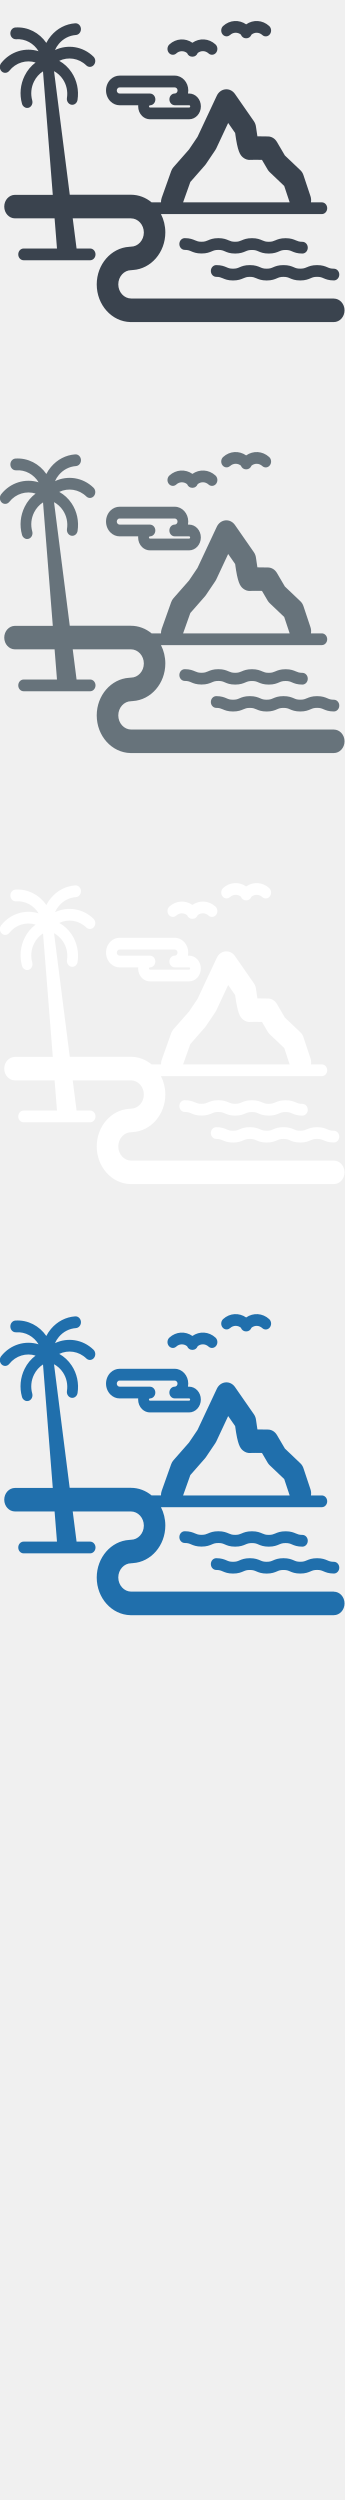
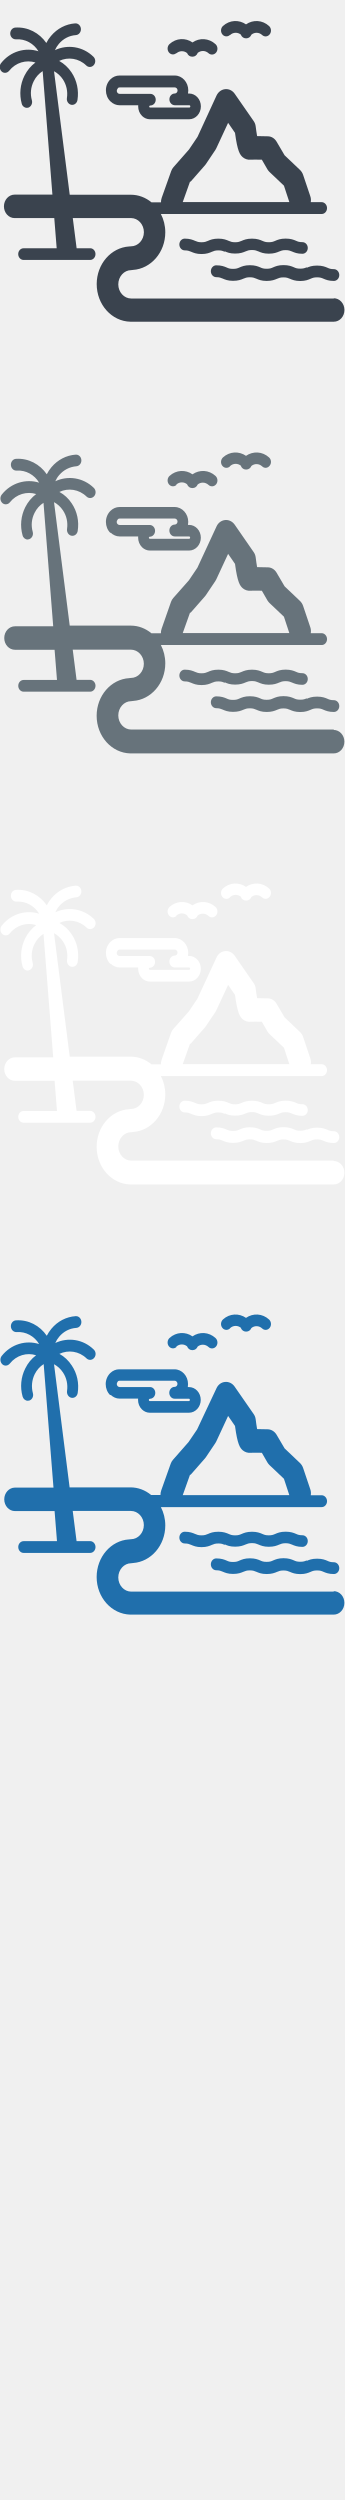
<svg xmlns="http://www.w3.org/2000/svg" width="32" height="232" viewBox="0 0 32 232">
  <g fill="none">
-     <path d="M30.985 147.702h-18.81c-.66 0-1.198-.59-1.198-1.313s.538-1.317 1.198-1.317l.164-.015c1.67-.105 3.003-1.63 3.003-3.49 0-.616-.147-1.196-.405-1.7h14.93c.274 0 .497-.244.497-.545 0-.3-.223-.545-.498-.545h-1.01c.03-.184.02-.38-.044-.57l-.654-1.96c-.058-.176-.155-.33-.283-.45l-1.437-1.37-.74-1.26c-.18-.308-.487-.497-.82-.503l-.99-.013c-.045-.265-.092-.584-.13-.885-.022-.19-.09-.367-.194-.518l-1.76-2.535c-.21-.3-.54-.46-.88-.427-.344.034-.645.256-.8.59l-1.794 3.822-.792 1.173-1.442 1.643c-.09.103-.163.225-.21.36l-.88 2.476c-.05.14-.07.283-.068.424h-.872c-.534-.442-1.2-.704-1.92-.704h-5.68L5.012 126.6c.328.176.61.433.828.76.335.505.467 1.117.373 1.725-.046.297.137.578.408.63l.087.007c.238 0 .45-.188.49-.455.14-.9-.056-1.805-.548-2.548-.305-.46-.698-.825-1.153-1.078.82-.39 1.817-.255 2.514.425.205.2.52.18.703-.043.184-.225.166-.57-.04-.77-.99-.966-2.406-1.16-3.572-.61.09-.206.21-.4.36-.577.406-.484.97-.775 1.584-.818.275-.02.483-.28.466-.58-.02-.3-.257-.528-.53-.51-.873.06-1.673.478-2.254 1.17-.17.2-.312.42-.43.65-.64-.932-1.704-1.51-2.873-1.43-.273.02-.48.28-.464.58.016.3.25.527.53.51.87-.062 1.656.394 2.086 1.114-1.22-.383-2.6.007-3.47 1.103-.18.227-.16.572.048.77.094.09.21.133.326.133.14 0 .278-.063.377-.187.61-.77 1.584-1.044 2.443-.772-.42.316-.77.73-1.016 1.23-.4.807-.49 1.73-.246 2.6.065.238.263.39.476.39l.146-.02c.262-.087.41-.39.33-.68-.164-.59-.104-1.214.17-1.762.193-.39.48-.71.83-.935l.907 11.46H1.39c-.55 0-.996.488-.996 1.09 0 .603.446 1.092.996 1.092h3.676l.222 2.798H2.192c-.275 0-.498.244-.498.545 0 .3.223.545.498.545h6.173c.275 0 .498-.244.498-.545 0-.3-.223-.545-.498-.545h-1.26l-.356-2.798h5.4c.66 0 1.2.59 1.2 1.313s-.54 1.313-1.2 1.313l-.165.016c-1.674.105-3.007 1.63-3.007 3.49 0 1.903 1.397 3.456 3.13 3.493h18.87c.55 0 .996-.488.996-1.09 0-.603-.446-1.09-.996-1.09zm-13.31-10.828l1.348-1.537.083-.108.878-1.305.085-.15 1.105-2.363.647.93c.23 1.73.46 2.047.73 2.272.214.177.476.256.74.223.12-.01.553-.008 1.02 0l.527.9c.05.087.114.166.185.234l1.352 1.287.506 1.52h-9.89l.678-1.907zm3.187 6.447c.213.095.477.208.96.208s.75-.113.962-.204c.176-.074.303-.128.6-.128s.422.054.598.13c.213.09.477.203.96.203s.75-.114.962-.205c.176-.074.303-.128.6-.128s.422.054.598.13c.213.09.477.203.96.203.276 0 .5-.245.5-.546 0-.3-.224-.545-.5-.545-.295 0-.422-.056-.598-.13-.213-.09-.477-.205-.96-.205s-.75.113-.962.204c-.176.073-.303.13-.6.13s-.422-.057-.598-.13c-.213-.09-.477-.206-.96-.206s-.75.113-.962.204c-.176.073-.303.13-.6.13s-.422-.057-.598-.13c-.213-.09-.477-.206-.96-.206s-.75.113-.962.204c-.176.074-.303.13-.6.13s-.422-.056-.598-.13c-.213-.09-.477-.205-.96-.205-.276 0-.5.245-.5.546 0 .3.224.545.5.545.295 0 .422.055.598.13.213.09.477.204.96.204s.75-.113.962-.204c.176-.074.303-.128.6-.128s.422.054.598.13zm7.603 1.48c-.176.078-.303.13-.6.13s-.422-.052-.598-.13c-.213-.09-.477-.2-.96-.2s-.75.112-.962.203c-.176.076-.303.13-.6.13s-.422-.054-.598-.13c-.212-.09-.477-.203-.96-.203s-.75.112-.962.203c-.176.076-.303.13-.6.13s-.422-.054-.598-.13c-.213-.09-.477-.203-.96-.203-.276 0-.5.244-.5.545 0 .302.224.546.5.546.295 0 .422.056.598.13.212.09.477.205.96.205s.75-.113.962-.204c.176-.074.303-.13.6-.13s.422.056.598.13c.213.09.477.205.96.205s.75-.114.962-.205c.176-.076.303-.13.6-.13s.422.054.598.13c.213.09.477.203.96.203s.75-.115.962-.206c.176-.075.303-.13.6-.13s.422.055.598.13c.213.09.477.204.96.204.276 0 .5-.243.5-.544 0-.3-.224-.545-.5-.545-.295 0-.422-.054-.598-.13-.213-.09-.477-.203-.96-.203s-.75.113-.962.204zm-7.113-21.553c.293-.27.71-.274 1.007-.034l.005.024c.082.192.258.315.45.315h.06c.194 0 .37-.123.452-.315l.01-.023c.294-.24.712-.235 1.005.035.21.193.525.163.7-.068.178-.23.15-.575-.06-.768-.62-.57-1.49-.607-2.138-.153-.648-.453-1.518-.42-2.137.15-.21.194-.237.538-.06.768.177.23.49.26.7.067zm-4.995 1.716c.293-.27.71-.272 1.007-.033l.01.022c.08.19.257.314.45.314h.06c.194 0 .37-.123.45-.315l.01-.023c.296-.24.713-.235 1.007.034.21.194.528.164.705-.067.177-.23.15-.575-.06-.768-.62-.57-1.49-.606-2.14-.152-.647-.453-1.517-.418-2.136.152-.21.194-.24.538-.06.768.175.23.49.26.7.067zm-6.088 4.465c.23.222.52.344.825.344h1.73l-.006.104c0 .342.135.67.37.896.2.192.455.3.72.3h3.64c.6 0 1.09-.538 1.09-1.196 0-.66-.49-1.194-1.09-1.194h-.106l.027-.284c0-.757-.562-1.374-1.253-1.374h-5.122c-.305 0-.6.122-.83.344-.27.26-.425.637-.425 1.03s.157.77.428 1.03zm.655-1.242c.033-.033.09-.07.17-.07h5.12c.143 0 .26.126.26.282 0 .156-.117.283-.26.283-.274 0-.497.245-.497.546 0 .3.22.545.496.545h1.334c.054 0 .096.048.096.105 0 .058-.042.105-.094.105h-3.638l-.062-.027-.032-.077.033-.078.064-.026h.002c.275 0 .498-.245.498-.546 0-.3-.223-.545-.498-.545H11.1c-.08 0-.138-.04-.17-.07-.034-.032-.09-.102-.09-.212s.056-.18.09-.212z" fill="#206FAC" />
-     <path d="M30.985 107.702h-18.81c-.66 0-1.198-.59-1.198-1.313s.538-1.317 1.198-1.317l.164-.015c1.67-.105 3.003-1.63 3.003-3.49 0-.616-.147-1.196-.405-1.7h14.93c.274 0 .497-.244.497-.545 0-.3-.223-.545-.498-.545h-1.01c.03-.184.02-.38-.044-.57l-.654-1.96c-.058-.176-.155-.33-.283-.45l-1.44-1.37-.74-1.262c-.18-.307-.487-.496-.82-.502l-.99-.013c-.045-.264-.092-.583-.13-.884-.022-.187-.09-.365-.194-.516l-1.76-2.534c-.208-.298-.54-.46-.88-.426-.342.033-.643.255-.8.588L18.33 92.7l-.79 1.173-1.443 1.643c-.09.104-.163.226-.21.36l-.88 2.477c-.05.14-.07.283-.068.424h-.873c-.534-.444-1.2-.706-1.92-.706H6.474L5.014 86.6c.327.177.61.434.827.76.337.506.47 1.118.375 1.726-.046.297.137.578.408.63l.085.007c.238 0 .45-.188.49-.455.14-.9-.056-1.804-.548-2.547-.305-.46-.698-.82-1.153-1.073.82-.39 1.817-.255 2.514.425.206.2.52.18.704-.043.184-.226.166-.57-.04-.77-.99-.967-2.406-1.16-3.572-.61.09-.207.21-.4.36-.578.406-.485.97-.776 1.584-.82.275-.02.483-.28.466-.58-.02-.3-.256-.526-.53-.507-.872.06-1.672.477-2.253 1.17-.17.2-.313.42-.43.65-.64-.933-1.705-1.51-2.874-1.43-.273.02-.48.278-.464.58.018.3.253.526.53.51.87-.063 1.658.393 2.088 1.113-1.22-.383-2.6.007-3.47 1.103-.18.226-.16.57.048.77.094.09.21.13.326.13.14 0 .277-.062.376-.186.61-.77 1.584-1.044 2.443-.772-.42.315-.77.73-1.015 1.23-.4.806-.49 1.73-.246 2.6.064.237.262.39.475.39l.145-.024c.262-.088.41-.392.33-.68-.164-.59-.104-1.215.17-1.763.193-.39.48-.71.83-.935L4.9 98.08H1.39c-.55 0-.996.487-.996 1.09 0 .602.446 1.09.996 1.09h3.676l.222 2.8H2.192c-.275 0-.498.243-.498.544 0 .3.223.545.498.545h6.173c.275 0 .498-.246.498-.547 0-.3-.223-.544-.498-.544h-1.26l-.356-2.8h5.4c.66 0 1.2.59 1.2 1.313s-.54 1.313-1.2 1.313l-.165.015c-1.674.106-3.007 1.63-3.007 3.49 0 1.904 1.397 3.457 3.13 3.494h18.87c.55 0 .996-.486.996-1.09 0-.6-.446-1.09-.996-1.09zm-13.31-10.828l1.348-1.537.083-.108.878-1.305.085-.15 1.105-2.363.647.93c.23 1.73.46 2.047.73 2.272.214.177.476.256.74.223.12-.01.553-.008 1.02 0l.527.9c.05.087.114.166.185.234l1.352 1.287.506 1.52h-9.89l.678-1.907zm3.187 6.447c.213.095.477.208.96.208s.75-.113.962-.204c.176-.074.303-.128.6-.128s.422.054.598.13c.213.09.477.203.96.203s.75-.114.962-.205c.176-.074.303-.128.6-.128s.422.054.598.13c.213.09.477.203.96.203.276 0 .5-.245.5-.546 0-.3-.224-.545-.5-.545-.295 0-.422-.056-.598-.13-.213-.09-.477-.205-.96-.205s-.75.113-.962.204c-.176.073-.303.13-.6.13s-.422-.057-.598-.13c-.213-.09-.477-.206-.96-.206s-.75.113-.962.204c-.176.073-.303.13-.6.13s-.422-.057-.598-.13c-.213-.09-.477-.206-.96-.206s-.75.113-.962.204c-.176.074-.303.13-.6.13s-.422-.056-.598-.13c-.213-.09-.477-.205-.96-.205-.276 0-.5.245-.5.546 0 .3.224.545.5.545.295 0 .422.055.598.13.213.09.477.204.96.204s.75-.113.962-.204c.176-.074.303-.128.6-.128s.422.054.598.13zm7.603 1.48c-.176.078-.303.13-.6.13s-.422-.052-.598-.13c-.213-.09-.477-.2-.96-.2s-.75.112-.962.203c-.176.076-.303.13-.6.13s-.422-.054-.598-.13c-.212-.09-.477-.203-.96-.203s-.75.112-.962.203c-.176.076-.303.13-.6.13s-.422-.054-.598-.13c-.213-.09-.477-.203-.96-.203-.276 0-.5.244-.5.545 0 .302.224.546.5.546.295 0 .422.056.598.13.212.09.477.205.96.205s.75-.113.962-.204c.176-.074.303-.13.6-.13s.422.056.598.13c.213.09.477.205.96.205s.75-.114.962-.205c.176-.076.303-.13.6-.13s.422.054.598.13c.213.09.477.203.96.203s.75-.115.962-.206c.176-.075.303-.13.6-.13s.422.055.598.13c.213.09.477.204.96.204.276 0 .5-.243.5-.544 0-.3-.224-.545-.5-.545-.295 0-.422-.054-.598-.13-.213-.09-.477-.203-.96-.203s-.75.113-.962.204zm-7.113-21.553c.293-.27.71-.274 1.007-.034l.005.024c.082.192.258.315.45.315h.06c.194 0 .37-.123.452-.315l.01-.023c.294-.24.712-.235 1.005.035.21.193.525.163.7-.068.178-.23.15-.575-.06-.768-.62-.57-1.49-.607-2.138-.153-.648-.453-1.518-.42-2.137.15-.21.194-.237.538-.06.768.177.23.49.26.7.067zm-4.995 1.716c.293-.27.71-.272 1.007-.033l.01.022c.08.19.257.314.45.314h.06c.194 0 .37-.123.45-.315l.01-.023c.296-.24.713-.235 1.007.034.21.194.528.164.705-.067.177-.23.15-.575-.06-.768-.62-.57-1.49-.606-2.14-.152-.647-.453-1.517-.418-2.136.152-.21.194-.24.538-.06.768.175.23.49.26.7.067zm-6.088 4.465c.23.222.52.344.825.344h1.73l-.006.104c0 .342.135.67.37.896.2.192.455.3.72.3h3.64c.6 0 1.09-.538 1.09-1.196 0-.66-.49-1.194-1.09-1.194h-.106l.027-.284c0-.757-.562-1.374-1.253-1.374h-5.122c-.305 0-.6.122-.83.344-.27.26-.425.637-.425 1.03s.157.77.428 1.03zm.655-1.242c.033-.033.09-.07.17-.07h5.12c.143 0 .26.126.26.282 0 .156-.117.283-.26.283-.274 0-.497.245-.497.546 0 .3.22.545.496.545h1.334c.054 0 .096.048.096.105 0 .058-.042.105-.094.105h-3.638l-.062-.027-.032-.077.033-.078.064-.026h.002c.275 0 .498-.245.498-.546 0-.3-.223-.545-.498-.545H11.1c-.08 0-.138-.04-.17-.07-.034-.032-.09-.102-.09-.212s.056-.18.09-.212z" fill="#fff" />
-     <path d="M30.985 67.702h-18.81c-.66 0-1.198-.59-1.198-1.313s.538-1.317 1.198-1.317l.164-.015c1.67-.105 3.003-1.63 3.003-3.49 0-.616-.147-1.196-.405-1.7h14.93c.274 0 .497-.244.497-.545 0-.3-.223-.545-.498-.545h-1.01c.03-.184.02-.38-.044-.57l-.654-1.96c-.058-.176-.155-.33-.283-.45l-1.44-1.37-.74-1.262c-.18-.307-.487-.496-.82-.502l-.99-.013c-.045-.264-.092-.583-.13-.884-.022-.187-.09-.365-.194-.516l-1.76-2.534c-.208-.298-.54-.46-.88-.426-.342.033-.643.255-.8.588L18.33 52.7l-.79 1.173-1.443 1.643c-.09.104-.163.226-.21.36l-.88 2.477c-.05.14-.07.283-.068.424h-.873c-.534-.444-1.2-.706-1.92-.706H6.474L5.014 46.6c.327.177.61.434.827.76.337.506.47 1.118.375 1.726-.046.297.137.578.408.63l.085.007c.238 0 .45-.188.49-.455.14-.9-.056-1.804-.548-2.547-.305-.46-.698-.82-1.153-1.073.82-.39 1.817-.255 2.514.425.206.2.52.18.704-.043.184-.226.166-.57-.04-.77-.99-.967-2.406-1.16-3.572-.61.09-.207.21-.4.36-.578.406-.485.97-.776 1.584-.82.275-.02.483-.28.466-.58-.02-.3-.256-.526-.53-.507-.872.06-1.672.477-2.253 1.17-.17.2-.313.42-.43.65-.64-.933-1.705-1.51-2.874-1.43-.273.02-.48.278-.464.58.018.3.253.526.53.51.87-.063 1.658.393 2.088 1.113-1.22-.383-2.6.007-3.47 1.103-.18.226-.16.57.048.77.094.09.21.13.326.13.14 0 .277-.062.376-.186.61-.77 1.584-1.044 2.443-.772-.42.315-.77.73-1.015 1.23-.4.806-.49 1.73-.246 2.6.064.237.262.39.475.39l.145-.024c.262-.088.41-.392.33-.68-.164-.59-.104-1.215.17-1.763.193-.39.48-.71.83-.935L4.9 58.08H1.39c-.55 0-.996.487-.996 1.09 0 .602.446 1.09.996 1.09h3.676l.222 2.8H2.192c-.275 0-.498.243-.498.544 0 .3.223.545.498.545h6.173c.275 0 .498-.246.498-.547 0-.3-.223-.544-.498-.544h-1.26l-.356-2.8h5.4c.66 0 1.2.59 1.2 1.313s-.54 1.313-1.2 1.313l-.165.015c-1.674.106-3.007 1.63-3.007 3.49 0 1.904 1.397 3.457 3.13 3.494h18.87c.55 0 .996-.486.996-1.09 0-.6-.446-1.09-.996-1.09zm-13.31-10.828l1.348-1.537.083-.108.878-1.305.085-.15 1.105-2.363.647.93c.23 1.73.46 2.047.73 2.272.214.177.476.256.74.223.12-.01.553-.008 1.02 0l.527.9c.05.087.114.166.185.234l1.352 1.287.506 1.52h-9.89l.678-1.907zm3.187 6.447c.213.095.477.208.96.208s.75-.113.962-.204c.176-.074.303-.128.6-.128s.422.054.598.13c.213.09.477.203.96.203s.75-.114.962-.205c.176-.074.303-.128.6-.128s.422.054.598.13c.213.09.477.203.96.203.276 0 .5-.245.5-.546 0-.3-.224-.545-.5-.545-.295 0-.422-.056-.598-.13-.213-.09-.477-.205-.96-.205s-.75.113-.962.204c-.176.073-.303.13-.6.13s-.422-.057-.598-.13c-.213-.09-.477-.206-.96-.206s-.75.113-.962.204c-.176.073-.303.13-.6.13s-.422-.057-.598-.13c-.213-.09-.477-.206-.96-.206s-.75.113-.962.204c-.176.074-.303.13-.6.13s-.422-.056-.598-.13c-.213-.09-.477-.205-.96-.205-.276 0-.5.245-.5.546 0 .3.224.545.5.545.295 0 .422.055.598.13.213.09.477.204.96.204s.75-.113.962-.204c.176-.074.303-.128.6-.128s.422.054.598.13zm7.603 1.48c-.176.078-.303.13-.6.13s-.422-.052-.598-.13c-.213-.09-.477-.2-.96-.2s-.75.112-.962.203c-.176.076-.303.13-.6.13s-.422-.054-.598-.13c-.212-.09-.477-.203-.96-.203s-.75.112-.962.203c-.176.076-.303.13-.6.13s-.422-.054-.598-.13c-.213-.09-.477-.203-.96-.203-.276 0-.5.244-.5.545 0 .302.224.546.5.546.295 0 .422.056.598.13.212.09.477.205.96.205s.75-.113.962-.204c.176-.074.303-.13.6-.13s.422.056.598.13c.213.09.477.205.96.205s.75-.114.962-.205c.176-.076.303-.13.6-.13s.422.054.598.13c.213.09.477.203.96.203s.75-.115.962-.206c.176-.075.303-.13.6-.13s.422.055.598.13c.213.09.477.204.96.204.276 0 .5-.243.5-.544 0-.3-.224-.545-.5-.545-.295 0-.422-.054-.598-.13-.213-.09-.477-.203-.96-.203s-.75.113-.962.204zm-7.113-21.553c.293-.27.71-.274 1.007-.034l.005.024c.082.192.258.315.45.315h.06c.194 0 .37-.123.452-.315l.01-.023c.294-.24.712-.235 1.005.035.21.193.525.163.7-.068.178-.23.15-.575-.06-.768-.62-.57-1.49-.607-2.138-.153-.648-.453-1.518-.42-2.137.15-.21.194-.237.538-.06.768.177.23.49.26.7.067zm-4.995 1.716c.293-.27.71-.272 1.007-.033l.01.022c.08.19.257.314.45.314h.06c.194 0 .37-.123.45-.315l.01-.023c.296-.24.713-.235 1.007.034.21.194.528.164.705-.067.177-.23.15-.575-.06-.768-.62-.57-1.49-.606-2.14-.152-.647-.453-1.517-.418-2.136.152-.21.194-.24.538-.06.768.175.23.49.26.7.067zm-6.088 4.465c.23.222.52.344.825.344h1.73l-.006.104c0 .342.135.67.37.896.2.192.455.3.72.3h3.64c.6 0 1.09-.538 1.09-1.196 0-.66-.49-1.194-1.09-1.194h-.106l.027-.284c0-.757-.562-1.374-1.253-1.374h-5.122c-.305 0-.6.122-.83.344-.27.26-.425.637-.425 1.03s.157.77.428 1.03zm.655-1.242c.033-.033.09-.07.17-.07h5.12c.143 0 .26.126.26.282 0 .156-.117.283-.26.283-.274 0-.497.245-.497.546 0 .3.22.545.496.545h1.334c.054 0 .096.048.096.105 0 .058-.042.105-.094.105h-3.638l-.062-.027-.032-.077.033-.078.064-.026h.002c.275 0 .498-.245.498-.546 0-.3-.223-.545-.498-.545H11.1c-.08 0-.138-.04-.17-.07-.034-.032-.09-.102-.09-.212s.056-.18.09-.212z" fill="#67737B" />
-     <path d="M30.985 27.702h-18.81c-.66 0-1.198-.59-1.198-1.313s.538-1.317 1.198-1.317l.164-.015c1.67-.105 3.003-1.63 3.003-3.49 0-.616-.147-1.196-.405-1.7h14.93c.274 0 .497-.244.497-.545 0-.3-.223-.545-.498-.545h-1.01c.03-.184.02-.38-.044-.57l-.654-1.96c-.058-.176-.155-.33-.283-.45l-1.44-1.37-.74-1.262c-.18-.307-.487-.496-.82-.502l-.99-.013c-.045-.264-.092-.583-.13-.884-.022-.187-.09-.365-.194-.516l-1.76-2.534c-.208-.298-.54-.46-.88-.426-.342.033-.643.255-.8.588L18.33 12.7l-.79 1.173-1.443 1.643c-.09.104-.163.226-.21.36l-.88 2.477c-.05.14-.07.283-.068.424h-.873c-.534-.444-1.2-.706-1.92-.706H6.474L5.014 6.603c.326.176.61.433.826.76.334.505.466 1.117.372 1.725-.046.297.137.578.408.63l.084.007c.238 0 .45-.188.49-.455.14-.9-.056-1.807-.548-2.55-.304-.46-.697-.823-1.152-1.076.82-.39 1.817-.255 2.514.425.205.2.52.18.703-.044.187-.225.17-.57-.04-.77-.99-.966-2.403-1.16-3.57-.61.09-.206.21-.4.36-.577.406-.485.97-.776 1.584-.82.275-.02.483-.28.466-.58-.02-.3-.256-.526-.53-.507-.872.06-1.672.477-2.253 1.17-.17.2-.312.42-.43.65-.64-.933-1.704-1.51-2.873-1.43-.273.02-.48.278-.464.58.017.3.252.526.53.51.87-.063 1.657.393 2.087 1.113-1.22-.383-2.6.007-3.47 1.103-.18.226-.16.57.048.77.094.09.21.132.326.132.14 0 .28-.064.38-.188.61-.77 1.583-1.044 2.442-.772-.42.314-.77.73-1.016 1.23-.4.805-.49 1.73-.246 2.6.065.236.263.388.476.388L2.66 10c.263-.088.41-.392.33-.68-.163-.59-.103-1.215.17-1.763.194-.39.48-.71.83-.935l.908 11.46H1.39c-.55 0-.996.488-.996 1.09 0 .603.446 1.092.996 1.092h3.676l.222 2.798H2.192c-.275 0-.498.244-.498.545 0 .3.223.545.498.545h6.173c.275 0 .498-.244.498-.545 0-.3-.223-.545-.498-.545h-1.26l-.356-2.798h5.4c.66 0 1.2.59 1.2 1.313s-.54 1.313-1.2 1.313l-.165.015c-1.674.105-3.007 1.63-3.007 3.49 0 1.903 1.397 3.456 3.13 3.493h18.87c.55 0 .996-.487.996-1.09 0-.602-.446-1.09-.996-1.09zm-13.31-10.828l1.348-1.537.083-.108.878-1.305.085-.15 1.105-2.363.647.93c.23 1.73.46 2.047.73 2.272.214.177.476.256.74.223.12-.01.553-.008 1.02 0l.527.9c.05.087.114.166.185.234l1.352 1.287.506 1.52h-9.89l.678-1.907zm3.187 6.447c.213.095.477.208.96.208s.75-.113.962-.204c.176-.074.303-.128.6-.128s.422.054.598.13c.213.09.477.203.96.203s.75-.114.962-.205c.176-.074.303-.128.6-.128s.422.054.598.13c.213.09.477.203.96.203.276 0 .5-.245.5-.546 0-.3-.224-.545-.5-.545-.295 0-.422-.056-.598-.13-.213-.09-.477-.205-.96-.205s-.75.113-.962.204c-.176.073-.303.13-.6.13s-.422-.057-.598-.13c-.213-.09-.477-.206-.96-.206s-.75.113-.962.204c-.176.073-.303.13-.6.13s-.422-.057-.598-.13c-.213-.09-.477-.206-.96-.206s-.75.113-.962.204c-.176.074-.303.13-.6.13s-.422-.056-.598-.13c-.213-.09-.477-.205-.96-.205-.276 0-.5.245-.5.546 0 .3.224.545.5.545.295 0 .422.055.598.13.213.09.477.204.96.204s.75-.113.962-.204c.176-.074.303-.128.6-.128s.422.054.598.13zm7.603 1.48c-.176.078-.303.13-.6.13s-.422-.052-.598-.13c-.213-.09-.477-.2-.96-.2s-.75.112-.962.203c-.176.076-.303.13-.6.13s-.422-.054-.598-.13c-.212-.09-.477-.203-.96-.203s-.75.112-.962.203c-.176.076-.303.13-.6.13s-.422-.054-.598-.13c-.213-.09-.477-.203-.96-.203-.276 0-.5.244-.5.545 0 .302.224.546.5.546.295 0 .422.056.598.13.212.09.477.205.96.205s.75-.113.962-.204c.176-.074.303-.13.6-.13s.422.056.598.13c.213.09.477.205.96.205s.75-.114.962-.205c.176-.076.303-.13.6-.13s.422.054.598.13c.213.09.477.203.96.203s.75-.115.962-.206c.176-.075.303-.13.6-.13s.422.055.598.13c.213.09.477.204.96.204.276 0 .5-.243.5-.544 0-.3-.224-.545-.5-.545-.295 0-.422-.054-.598-.13-.213-.09-.477-.203-.96-.203s-.75.113-.962.204zM21.352 3.247c.293-.27.71-.274 1.007-.034l.005.024c.082.192.258.315.45.315h.06c.194 0 .37-.123.452-.315l.01-.023c.294-.24.712-.235 1.005.035.21.194.525.164.7-.067.178-.23.15-.575-.06-.768-.62-.57-1.49-.608-2.138-.154-.648-.453-1.518-.418-2.137.152-.21.193-.237.537-.06.767.177.23.49.26.7.067zM16.357 4.96c.293-.27.71-.273 1.007-.034l.01.023c.08.19.257.31.45.31h.06c.194 0 .37-.122.45-.314l.01-.024c.296-.24.713-.235 1.007.034.21.194.528.164.705-.067.177-.23.15-.575-.06-.768-.62-.57-1.49-.606-2.14-.152-.647-.45-1.517-.416-2.136.154-.21.194-.24.538-.06.768.175.23.49.26.7.068zM10.27 9.424c.23.222.523.344.828.344h1.73l-.006.104c0 .342.135.67.37.896.2.193.455.3.72.3h3.64c.6 0 1.09-.537 1.09-1.195 0-.66-.49-1.194-1.09-1.194h-.106l.027-.287c0-.757-.563-1.374-1.254-1.374h-5.125c-.305 0-.6.122-.83.344-.27.26-.425.637-.425 1.03s.156.77.427 1.03zm.658-1.242c.033-.033.09-.07.17-.07h5.12c.143 0 .26.126.26.282 0 .156-.117.283-.26.283-.274 0-.497.244-.497.545 0 .3.225.545.5.545h1.334c.053 0 .095.047.095.104 0 .06-.043.108-.095.108h-3.638l-.062-.026-.032-.077.034-.078.063-.026c.275 0 .498-.244.498-.545 0-.3-.223-.545-.498-.545H11.1c-.08 0-.138-.04-.17-.07-.034-.034-.09-.104-.09-.214s.056-.18.09-.212z" fill="#3A434E" />
+     <path d="M30.985 147.702h-18.81c-.66 0-1.198-.59-1.198-1.313s.538-1.32 1.198-1.32l.164-.02c1.67-.11 3-1.63 3-3.49 0-.62-.15-1.2-.41-1.7h14.93c.27 0 .49-.25.49-.55 0-.3-.23-.55-.5-.55h-1.01c.03-.19.02-.38-.05-.57l-.66-1.96c-.06-.18-.16-.33-.28-.45l-1.44-1.37-.74-1.26c-.18-.31-.49-.5-.82-.51l-.99-.02c-.05-.27-.09-.59-.13-.89-.02-.19-.09-.37-.2-.52l-1.76-2.538c-.21-.3-.54-.46-.88-.428-.348.03-.65.25-.8.59l-1.798 3.82-.794 1.17-1.445 1.646c-.09.104-.165.226-.21.36l-.88 2.48c-.05.14-.07.283-.07.424h-.87c-.54-.443-1.2-.705-1.92-.705H6.46L5.013 126.6c.328.176.61.433.828.76.34.505.47 1.117.38 1.725-.04.297.14.578.41.63l.09.007c.24 0 .45-.188.49-.455.14-.9-.05-1.805-.55-2.548-.3-.46-.69-.83-1.15-1.08.82-.39 1.82-.26 2.52.42.21.2.52.18.71-.05.19-.23.17-.57-.04-.77-.99-.97-2.4-1.16-3.57-.61.09-.21.21-.4.36-.58.41-.49.97-.78 1.59-.82.28-.02.49-.28.47-.58-.02-.3-.25-.53-.53-.51-.87.06-1.67.47-2.25 1.17-.17.2-.31.42-.43.65-.64-.94-1.7-1.51-2.87-1.43-.27.02-.48.28-.46.58.02.3.25.52.53.51.87-.07 1.66.39 2.09 1.11-1.22-.39-2.6 0-3.47 1.1-.18.22-.16.57.05.77.09.09.21.13.32.13.14 0 .28-.07.38-.19.61-.77 1.584-1.05 2.44-.77-.42.31-.77.73-1.01 1.23-.4.8-.49 1.73-.244 2.6.065.23.26.39.476.39l.15-.02c.266-.09.41-.39.33-.68-.16-.59-.1-1.22.17-1.77.197-.39.48-.71.83-.93l.91 11.46H1.39c-.55 0-.996.49-.996 1.09 0 .6.446 1.09.996 1.09h3.676l.222 2.79H2.192c-.275 0-.498.244-.498.545 0 .3.223.547.498.547h6.173c.275 0 .498-.244.498-.545 0-.3-.223-.55-.498-.55h-1.26l-.356-2.8h5.4c.66 0 1.2.59 1.2 1.31s-.54 1.314-1.2 1.314l-.17.017c-1.68.1-3.01 1.63-3.01 3.49 0 1.9 1.39 3.45 3.13 3.49h18.87c.55 0 .99-.49.99-1.09 0-.61-.45-1.09-1-1.09zm-13.31-10.828l1.348-1.537.083-.108.878-1.31.085-.15 1.1-2.37.64.93c.23 1.73.46 2.04.73 2.27.21.17.47.25.74.22.12-.01.55-.01 1.02 0l.52.9c.05.08.11.16.18.23l1.35 1.28.5 1.52h-9.89l.68-1.91zm3.187 6.447c.213.1.477.21.96.21s.75-.11.962-.2c.176-.07.303-.13.6-.13s.422.06.598.13c.213.09.477.21.96.21s.75-.11.962-.2c.176-.07.303-.13.6-.13s.422.06.598.13c.213.09.477.21.96.21.276 0 .5-.24.5-.54 0-.3-.224-.54-.5-.54-.295 0-.422-.05-.598-.13-.213-.09-.477-.2-.96-.2s-.75.117-.962.208c-.176.076-.303.13-.6.13s-.422-.054-.598-.13c-.213-.09-.477-.203-.96-.203s-.75.114-.962.205c-.176.074-.303.13-.6.13s-.422-.056-.598-.13c-.213-.09-.477-.205-.96-.205s-.75.11-.962.205c-.176.072-.303.13-.6.13s-.422-.058-.598-.13c-.213-.09-.477-.207-.96-.207-.276 0-.5.243-.5.544 0 .3.224.547.5.547.295 0 .422.06.598.13.213.09.477.21.96.21s.75-.118.962-.21c.176-.073.303-.13.6-.13s.422.057.598.13zm7.603 1.48c-.176.08-.303.13-.6.13s-.422-.05-.598-.13c-.213-.09-.477-.2-.96-.2s-.75.12-.962.21c-.176.08-.303.13-.6.13s-.422-.05-.598-.13c-.212-.09-.477-.2-.96-.2s-.75.12-.962.21c-.176.08-.303.13-.6.13s-.422-.05-.598-.13c-.213-.09-.477-.2-.96-.2-.276 0-.5.25-.5.55 0 .3.224.55.5.55.295 0 .422.06.598.13.212.09.477.21.96.21s.75-.11.962-.2c.176-.07.303-.13.6-.13s.422.06.598.13c.213.09.477.21.96.21s.75-.11.962-.2c.176-.073.303-.13.6-.13s.422.057.598.13c.213.09.477.206.96.206s.75-.12.962-.21c.176-.075.303-.13.6-.13s.422.055.598.13c.213.09.477.204.96.204.276 0 .5-.244.5-.545 0-.3-.224-.55-.5-.55-.295 0-.422-.05-.598-.13-.213-.09-.477-.2-.96-.2s-.75.11-.962.204zm-7.113-21.55c.293-.27.71-.27 1.007-.03v.03c.08.19.26.32.45.32h.06c.19 0 .37-.12.45-.31l.01-.02c.29-.24.71-.23 1 .04.21.2.52.17.7-.06.18-.23.15-.576-.06-.77-.62-.57-1.49-.607-2.14-.153-.65-.45-1.52-.42-2.14.15-.21.2-.24.54-.06.77.17.23.49.26.7.07zm-4.995 1.72c.293-.27.71-.27 1.007-.03l.01.03c.08.19.257.32.45.32h.06c.194 0 .37-.12.45-.31l.01-.02c.296-.24.713-.23 1.007.04.21.2.53.17.71-.06.18-.23.15-.578-.06-.77-.62-.57-1.49-.61-2.14-.156-.64-.45-1.51-.42-2.13.15-.21.197-.24.54-.06.77.18.23.49.26.7.068zm-6.088 4.47c.23.22.52.35.82.35h1.73l-.01.11c0 .35.13.67.37.9.2.19.45.3.72.3h3.64c.6 0 1.09-.54 1.09-1.19 0-.66-.49-1.19-1.09-1.19h-.11l.02-.28c0-.76-.57-1.37-1.26-1.37h-5.12c-.31 0-.6.12-.83.343-.27.26-.43.638-.43 1.03s.15.77.42 1.03zm.65-1.24c.03-.03.09-.07.17-.07h5.12c.14 0 .26.13.26.29 0 .16-.12.28-.26.28-.28 0-.5.25-.5.55 0 .3.22.55.49.55h1.33c.05 0 .09.05.09.11s-.04.11-.09.11H13.9l-.06-.03-.032-.075.033-.08.07-.03c.28 0 .5-.244.5-.545 0-.3-.22-.544-.49-.544H11.1c-.08 0-.138-.04-.17-.07-.034-.03-.09-.1-.09-.21s.056-.18.09-.21z" fill="#206FAC" />
+     <path d="M30.985 107.702h-18.81c-.66 0-1.198-.59-1.198-1.313s.538-1.32 1.198-1.32l.164-.02c1.67-.11 3-1.63 3-3.49 0-.62-.15-1.2-.41-1.7h14.93c.27 0 .49-.25.49-.55 0-.3-.23-.55-.5-.55h-1.01c.03-.19.02-.38-.05-.57l-.66-1.96c-.06-.18-.16-.33-.28-.45l-1.44-1.37-.74-1.26c-.18-.31-.49-.5-.82-.5l-.99-.02c-.05-.27-.09-.59-.13-.89-.02-.19-.09-.37-.2-.52l-1.75-2.53c-.21-.3-.54-.46-.88-.43-.34.03-.65.25-.8.583l-1.78 3.84-.79 1.172-1.45 1.64c-.09.104-.164.226-.21.36l-.87 2.49c-.05.14-.07.28-.068.423h-.88c-.54-.448-1.2-.71-1.92-.71H6.47L5.013 86.6c.328.177.61.434.828.76.34.506.47 1.118.38 1.726-.04.297.14.578.41.63l.09.007c.24 0 .45-.188.49-.455.14-.9-.05-1.804-.55-2.547-.3-.46-.69-.82-1.15-1.07.82-.39 1.82-.25 2.52.43.21.2.52.18.71-.04.19-.22.17-.57-.04-.77-.99-.96-2.4-1.16-3.57-.61.09-.2.21-.4.36-.57.41-.48.97-.77 1.59-.82.28-.02.49-.28.47-.58-.02-.3-.25-.52-.53-.5-.87.06-1.67.48-2.25 1.17-.17.2-.31.42-.43.65-.64-.93-1.7-1.51-2.87-1.43-.27.02-.48.28-.46.58.02.3.256.53.53.51.87-.06 1.66.4 2.09 1.12-1.22-.38-2.6.01-3.47 1.11-.18.228-.16.57.05.77.09.09.21.13.326.13.14 0 .277-.06.376-.184.61-.77 1.587-1.04 2.446-.77-.42.316-.77.73-1.02 1.23-.4.807-.49 1.73-.246 2.6.06.238.26.39.47.39l.144-.03c.26-.09.41-.39.33-.68-.168-.59-.108-1.214.17-1.762.19-.39.48-.71.83-.932l.9 11.457H1.39c-.55 0-.996.486-.996 1.09 0 .6.446 1.09.996 1.09h3.676l.222 2.8H2.192c-.275 0-.498.24-.498.543 0 .3.223.546.498.546h6.173c.275 0 .498-.25.498-.55 0-.3-.223-.55-.498-.55h-1.26l-.356-2.8h5.4c.66 0 1.2.59 1.2 1.31s-.54 1.314-1.2 1.314l-.17.02c-1.68.106-3.01 1.63-3.01 3.49 0 1.904 1.39 3.457 3.13 3.494h18.87c.55 0 .99-.485.99-1.09 0-.6-.45-1.09-1-1.09zm-13.31-10.828l1.348-1.537.083-.108.878-1.31.085-.15 1.1-2.37.64.93c.23 1.73.46 2.04.73 2.27.21.17.47.25.74.22.12-.01.55-.01 1.02 0l.52.9c.05.08.11.16.18.23l1.35 1.28.5 1.52h-9.89l.68-1.91zm3.187 6.447c.213.1.477.21.96.21s.75-.11.962-.2c.176-.07.303-.13.6-.13s.422.06.598.13c.213.09.477.21.96.21s.75-.11.962-.2c.176-.07.303-.13.6-.13s.422.06.598.13c.213.09.477.21.96.21.276 0 .5-.24.5-.54 0-.3-.224-.54-.5-.54-.295 0-.422-.05-.598-.13-.213-.09-.477-.2-.96-.2s-.75.117-.962.208c-.176.076-.303.13-.6.13s-.422-.054-.598-.13c-.213-.09-.477-.203-.96-.203s-.75.114-.962.205c-.176.074-.303.13-.6.13s-.422-.056-.598-.13c-.213-.09-.477-.205-.96-.205s-.75.11-.962.205c-.176.072-.303.13-.6.13s-.422-.058-.598-.13c-.213-.09-.477-.207-.96-.207-.276 0-.5.243-.5.544 0 .3.224.547.5.547.295 0 .422.06.598.13.213.09.477.21.96.21s.75-.118.962-.21c.176-.073.303-.13.6-.13s.422.057.598.13zm7.603 1.48c-.176.08-.303.13-.6.13s-.422-.05-.598-.13c-.213-.09-.477-.2-.96-.2s-.75.12-.962.21c-.176.08-.303.13-.6.13s-.422-.05-.598-.13c-.212-.09-.477-.2-.96-.2s-.75.12-.962.21c-.176.08-.303.13-.6.13s-.422-.05-.598-.13c-.213-.09-.477-.2-.96-.2-.276 0-.5.25-.5.55 0 .3.224.55.5.55.295 0 .422.06.598.13.212.09.477.21.96.21s.75-.11.962-.2c.176-.07.303-.13.6-.13s.422.06.598.13c.213.09.477.21.96.21s.75-.11.962-.2c.176-.073.303-.13.6-.13s.422.057.598.13c.213.09.477.206.96.206s.75-.12.962-.21c.176-.075.303-.13.6-.13s.422.055.598.13c.213.09.477.204.96.204.276 0 .5-.244.5-.545 0-.3-.224-.55-.5-.55-.295 0-.422-.05-.598-.13-.213-.09-.477-.2-.96-.2s-.75.11-.962.204zm-7.113-21.55c.293-.27.71-.27 1.007-.03v.03c.08.2.26.32.45.32h.06c.19 0 .37-.12.45-.31l.01-.02c.29-.24.71-.23 1 .04.21.2.52.17.7-.07.18-.23.15-.57-.06-.76-.62-.57-1.49-.6-2.14-.15-.65-.45-1.52-.42-2.14.15-.21.2-.24.54-.06.77.17.23.49.26.7.07zm-4.995 1.72c.293-.27.71-.27 1.007-.03l.01.03c.08.19.257.32.45.32h.06c.194 0 .37-.12.45-.31l.01-.02c.296-.24.713-.23 1.007.04.21.197.53.167.71-.064.18-.23.15-.575-.06-.77-.62-.57-1.49-.604-2.14-.15-.64-.453-1.51-.42-2.13.15-.21.196-.24.54-.06.77.18.23.49.26.7.067zm-6.087 4.46c.23.22.52.35.824.35h1.73l-.006.11c0 .34.135.67.37.9.2.19.455.3.72.3h3.64c.6 0 1.09-.54 1.09-1.19 0-.66-.49-1.19-1.09-1.19h-.106l.027-.28c0-.76-.57-1.38-1.26-1.38h-5.12c-.31 0-.6.127-.83.35-.27.26-.43.633-.43 1.03s.15.77.42 1.03zm.654-1.24c.033-.03.09-.07.17-.07h5.12c.143 0 .26.13.26.28 0 .15-.117.28-.26.28-.274 0-.497.25-.497.55 0 .3.22.55.496.55h1.334c.054 0 .096.05.096.11s-.043.11-.093.11h-3.64l-.06-.02-.04-.07.03-.08.06-.024c.27 0 .49-.243.49-.544 0-.3-.22-.545-.498-.545h-2.8c-.08 0-.14-.04-.17-.07-.035-.03-.09-.1-.09-.21s.055-.18.09-.21z" fill="#fff" />
+     <path d="M30.985 67.702h-18.81c-.66 0-1.198-.59-1.198-1.313s.538-1.32 1.198-1.32l.164-.02c1.67-.11 3-1.63 3-3.49 0-.62-.15-1.2-.41-1.7h14.93c.27 0 .49-.25.49-.55 0-.3-.23-.55-.5-.55h-1.01c.03-.19.02-.38-.05-.57l-.66-1.96c-.06-.18-.16-.33-.28-.45l-1.44-1.37-.74-1.26c-.18-.31-.49-.5-.82-.5l-.99-.02c-.05-.27-.09-.59-.13-.89-.02-.19-.09-.37-.2-.52l-1.75-2.53c-.21-.3-.54-.46-.88-.43-.34.03-.65.25-.8.583l-1.78 3.84-.79 1.172-1.45 1.64c-.09.104-.164.226-.21.36l-.87 2.49c-.05.14-.07.28-.068.423h-.88c-.54-.448-1.2-.71-1.92-.71H6.47L5.013 46.6c.328.177.61.434.828.76.34.506.47 1.118.38 1.726-.04.297.14.578.41.63l.09.007c.24 0 .45-.188.49-.455.14-.9-.05-1.804-.55-2.547-.3-.46-.69-.82-1.15-1.07.82-.39 1.82-.25 2.52.43.21.2.52.18.71-.04.19-.22.17-.57-.04-.77-.99-.96-2.4-1.16-3.57-.61.09-.2.21-.4.36-.57.41-.48.97-.77 1.59-.82.28-.02.49-.28.47-.58-.02-.3-.25-.52-.53-.5-.87.06-1.67.48-2.25 1.17-.17.2-.31.42-.43.65-.64-.93-1.7-1.51-2.87-1.43-.27.02-.48.28-.46.58.02.3.256.53.53.51.87-.06 1.66.4 2.09 1.12-1.22-.38-2.6.01-3.47 1.11-.18.228-.16.57.05.77.09.09.21.13.326.13.14 0 .277-.06.376-.184.61-.77 1.587-1.04 2.446-.77-.42.316-.77.73-1.02 1.23-.4.807-.49 1.73-.246 2.6.06.238.26.39.47.39l.144-.03c.26-.09.41-.39.33-.68-.168-.59-.108-1.214.17-1.762.19-.39.48-.71.83-.932l.9 11.457H1.39c-.55 0-.996.486-.996 1.09 0 .6.446 1.09.996 1.09h3.676l.222 2.8H2.192c-.275 0-.498.24-.498.543 0 .3.223.546.498.546h6.173c.275 0 .498-.25.498-.55 0-.3-.223-.55-.498-.55h-1.26l-.356-2.8h5.4c.66 0 1.2.59 1.2 1.31s-.54 1.314-1.2 1.314l-.17.02c-1.68.106-3.01 1.63-3.01 3.49 0 1.904 1.39 3.457 3.13 3.494h18.87c.55 0 .99-.485.99-1.09 0-.6-.45-1.09-1-1.09zm-13.31-10.828l1.348-1.537.083-.108.878-1.31.085-.15 1.1-2.37.64.93c.23 1.73.46 2.04.73 2.27.21.17.47.25.74.22.12-.01.55-.01 1.02 0l.52.9c.05.08.11.16.18.23l1.35 1.28.5 1.52h-9.89l.68-1.91zm3.187 6.447c.213.1.477.21.96.21s.75-.11.962-.2c.176-.07.303-.13.6-.13s.422.06.598.13c.213.09.477.21.96.21s.75-.11.962-.2c.176-.07.303-.13.6-.13s.422.06.598.13c.213.09.477.21.96.21.276 0 .5-.24.5-.54 0-.3-.224-.54-.5-.54-.295 0-.422-.05-.598-.13-.213-.09-.477-.2-.96-.2s-.75.117-.962.208c-.176.076-.303.13-.6.13s-.422-.054-.598-.13c-.213-.09-.477-.203-.96-.203s-.75.114-.962.205c-.176.074-.303.13-.6.13s-.422-.056-.598-.13c-.213-.09-.477-.205-.96-.205s-.75.11-.962.205c-.176.072-.303.13-.6.13s-.422-.058-.598-.13c-.213-.09-.477-.207-.96-.207-.276 0-.5.243-.5.544 0 .3.224.547.5.547.295 0 .422.06.598.13.213.09.477.21.96.21s.75-.118.962-.21c.176-.073.303-.13.6-.13s.422.057.598.13zm7.603 1.48c-.176.08-.303.13-.6.13s-.422-.05-.598-.13c-.213-.09-.477-.2-.96-.2s-.75.12-.962.21c-.176.08-.303.13-.6.13s-.422-.05-.598-.13c-.212-.09-.477-.2-.96-.2s-.75.12-.962.21c-.176.08-.303.13-.6.13s-.422-.05-.598-.13c-.213-.09-.477-.2-.96-.2-.276 0-.5.25-.5.55 0 .3.224.55.5.55.295 0 .422.06.598.13.212.09.477.21.96.21s.75-.11.962-.2c.176-.07.303-.13.6-.13s.422.06.598.13c.213.09.477.21.96.21s.75-.11.962-.2c.176-.073.303-.13.6-.13s.422.057.598.13c.213.09.477.206.96.206s.75-.12.962-.21c.176-.075.303-.13.6-.13s.422.055.598.13c.213.09.477.204.96.204.276 0 .5-.244.5-.545 0-.3-.224-.55-.5-.55-.295 0-.422-.05-.598-.13-.213-.09-.477-.2-.96-.2s-.75.11-.962.204zm-7.113-21.55c.293-.27.71-.27 1.007-.03v.03c.08.2.26.32.45.32h.06c.19 0 .37-.12.45-.31l.01-.02c.29-.24.71-.23 1 .04.21.2.52.17.7-.07.18-.23.15-.57-.06-.76-.62-.57-1.49-.6-2.14-.15-.65-.45-1.52-.42-2.14.15-.21.2-.24.54-.06.77.17.23.49.26.7.07zm-4.995 1.72c.293-.27.71-.27 1.007-.03l.01.03c.08.19.257.32.45.32h.06c.194 0 .37-.12.45-.31l.01-.02c.296-.24.713-.23 1.007.04.21.197.53.167.71-.064.18-.23.15-.575-.06-.77-.62-.57-1.49-.604-2.14-.15-.64-.453-1.51-.42-2.13.15-.21.196-.24.54-.06.77.18.23.49.26.7.067zm-6.087 4.46c.23.22.52.35.824.35h1.73l-.006.11c0 .34.135.67.37.9.2.19.455.3.72.3h3.64c.6 0 1.09-.54 1.09-1.19 0-.66-.49-1.19-1.09-1.19h-.106l.027-.28c0-.76-.57-1.38-1.26-1.38h-5.12c-.31 0-.6.127-.83.35-.27.26-.43.633-.43 1.03s.15.77.42 1.03zm.654-1.24c.033-.03.09-.07.17-.07h5.12c.143 0 .26.13.26.28 0 .15-.117.28-.26.28-.274 0-.497.25-.497.55 0 .3.22.55.496.55h1.334c.054 0 .096.05.096.11s-.043.11-.093.11h-3.64l-.06-.02-.04-.07.03-.08.06-.024c.27 0 .49-.243.49-.544 0-.3-.22-.545-.498-.545h-2.8c-.08 0-.14-.04-.17-.07-.035-.03-.09-.1-.09-.21s.055-.18.09-.21z" fill="#67737B" />
+     <path d="M30.985 27.702h-18.81c-.66 0-1.198-.59-1.198-1.313s.538-1.32 1.198-1.32l.164-.02c1.67-.11 3-1.63 3-3.49 0-.62-.15-1.2-.41-1.7h14.93c.27 0 .49-.25.49-.55 0-.3-.23-.55-.5-.55h-1.01c.03-.19.02-.38-.05-.57l-.66-1.96c-.06-.18-.16-.33-.28-.45l-1.44-1.37-.74-1.26c-.18-.31-.49-.5-.82-.5l-.99-.02c-.05-.27-.09-.59-.13-.89-.02-.19-.09-.37-.2-.52L21.78 8.7c-.206-.3-.54-.46-.88-.426-.34.03-.64.25-.8.58L18.33 12.7l-.79 1.173-1.443 1.643c-.09.104-.163.226-.21.36l-.88 2.477c-.05.14-.07.283-.068.424h-.88c-.54-.444-1.2-.706-1.92-.706H6.47L5.013 6.61c.327.176.61.433.827.76.33.505.462 1.117.37 1.725-.048.297.135.578.41.63l.08.007c.24 0 .45-.19.49-.456.14-.9-.056-1.805-.548-2.55-.304-.46-.697-.82-1.152-1.074.82-.39 1.818-.255 2.515.425.205.2.52.18.703-.044.19-.224.17-.57-.04-.77-.99-.965-2.4-1.16-3.57-.61.09-.205.21-.4.36-.576.407-.486.97-.777 1.585-.82.275-.02.483-.28.466-.58-.02-.3-.26-.527-.53-.508-.87.06-1.67.48-2.25 1.17-.17.2-.32.42-.43.65-.64-.93-1.71-1.51-2.88-1.43-.28.02-.48.28-.47.58.02.3.25.52.53.51.87-.06 1.66.39 2.09 1.11-1.22-.39-2.6 0-3.47 1.1-.18.22-.16.57.05.77.09.09.21.13.32.13.14 0 .28-.07.38-.19.61-.77 1.58-1.04 2.44-.77-.42.31-.77.73-1.02 1.23-.4.8-.49 1.73-.25 2.6.06.23.26.38.47.38l.14-.02c.26-.09.41-.4.33-.68-.167-.59-.107-1.22.17-1.77.19-.39.48-.71.83-.94l.904 11.46h-3.5c-.55 0-.998.49-.998 1.09 0 .6.442 1.09.992 1.09h3.68l.223 2.8H2.19c-.275 0-.5.24-.5.54 0 .3.225.545.5.545h6.173c.275 0 .498-.243.498-.544 0-.3-.22-.544-.49-.544H7.11l-.356-2.8h5.4c.66 0 1.2.59 1.2 1.31s-.54 1.313-1.2 1.313l-.17.013c-1.68.106-3.01 1.63-3.01 3.49 0 1.904 1.39 3.457 3.13 3.494h18.87c.55 0 .99-.49.99-1.09 0-.603-.447-1.09-.997-1.09zm-13.31-10.828l1.348-1.537.083-.108.878-1.31.085-.15 1.1-2.37.64.93c.23 1.73.46 2.04.73 2.27.21.17.47.25.74.22.12-.01.55-.01 1.02 0l.52.9c.05.08.11.16.18.23l1.35 1.28.5 1.52h-9.89l.68-1.91zm3.187 6.447c.213.1.477.21.96.21s.75-.11.962-.2c.176-.07.303-.13.6-.13s.422.06.598.13c.213.09.477.21.96.21s.75-.11.962-.2c.176-.07.303-.13.6-.13s.422.06.598.13c.213.09.477.21.96.21.276 0 .5-.24.5-.54 0-.3-.224-.54-.5-.54-.295 0-.422-.05-.598-.13-.213-.09-.477-.2-.96-.2s-.75.117-.962.208c-.176.076-.303.13-.6.13s-.422-.054-.598-.13c-.213-.09-.477-.203-.96-.203s-.75.114-.962.205c-.176.074-.303.13-.6.13s-.422-.056-.598-.13c-.213-.09-.477-.205-.96-.205s-.75.11-.962.205c-.176.072-.303.13-.6.13s-.422-.058-.598-.13c-.213-.09-.477-.207-.96-.207-.276 0-.5.243-.5.544 0 .3.224.547.5.547.295 0 .422.06.598.13.213.09.477.21.96.21s.75-.118.962-.21c.176-.073.303-.13.6-.13s.422.057.598.13zm7.603 1.48c-.176.08-.303.13-.6.13s-.422-.05-.598-.13c-.213-.09-.477-.2-.96-.2s-.75.12-.962.21c-.176.08-.303.13-.6.13s-.422-.05-.598-.13c-.212-.09-.477-.2-.96-.2s-.75.12-.962.21c-.176.08-.303.13-.6.13s-.422-.05-.598-.13c-.213-.09-.477-.2-.96-.2-.276 0-.5.25-.5.55 0 .3.224.55.5.55.295 0 .422.06.598.13.212.09.477.21.96.21s.75-.11.962-.2c.176-.07.303-.13.6-.13s.422.06.598.13c.213.09.477.21.96.21s.75-.11.962-.2c.176-.073.303-.13.6-.13s.422.057.598.13c.213.09.477.206.96.206s.75-.12.962-.21c.176-.075.303-.13.6-.13s.422.055.598.13c.213.09.477.204.96.204.276 0 .5-.244.5-.545 0-.3-.224-.55-.5-.55-.295 0-.422-.05-.598-.13-.213-.09-.477-.2-.96-.2s-.75.11-.962.204zM21.352 3.25c.293-.27.71-.274 1.007-.034v.024c.08.192.26.315.45.315h.06c.19 0 .37-.123.45-.315l.01-.023c.29-.24.71-.235 1 .035.21.193.52.163.7-.068.18-.23.15-.575-.06-.768-.62-.57-1.49-.608-2.14-.154-.65-.453-1.52-.418-2.14.152-.21.193-.24.537-.06.767.17.23.49.26.7.07zm-4.995 1.71c.293-.27.71-.273 1.007-.034l.01.023c.08.19.257.31.45.31h.06c.194 0 .37-.13.45-.32l.01-.03c.296-.24.713-.24 1.007.03.21.19.53.16.71-.07.18-.23.15-.58-.06-.77-.62-.57-1.49-.61-2.14-.16-.64-.45-1.51-.42-2.13.15-.21.19-.24.54-.06.77.18.23.49.26.7.06zM10.27 9.424c.23.222.523.344.828.344h1.73l-.006.104c0 .342.135.67.37.896.2.193.455.3.72.3h3.64c.6 0 1.09-.537 1.09-1.195 0-.66-.49-1.194-1.09-1.194h-.106l.027-.29c0-.76-.563-1.38-1.254-1.38h-5.13c-.31 0-.6.12-.83.34-.27.26-.43.63-.43 1.03s.15.77.42 1.03zm.658-1.242c.033-.033.09-.07.17-.07h5.12c.143 0 .26.126.26.282 0 .156-.117.283-.26.283-.274 0-.497.244-.497.545 0 .3.23.545.5.545h1.34c.06 0 .1.047.1.104 0 .06-.04.11-.09.11h-3.64l-.06-.02-.03-.07.04-.08.07-.02c.28 0 .5-.24.5-.54 0-.3-.22-.54-.5-.54H11.1c-.08 0-.138-.04-.17-.07-.034-.03-.09-.1-.09-.21s.056-.18.09-.212z" fill="#3A434E" />
  </g>
</svg>
